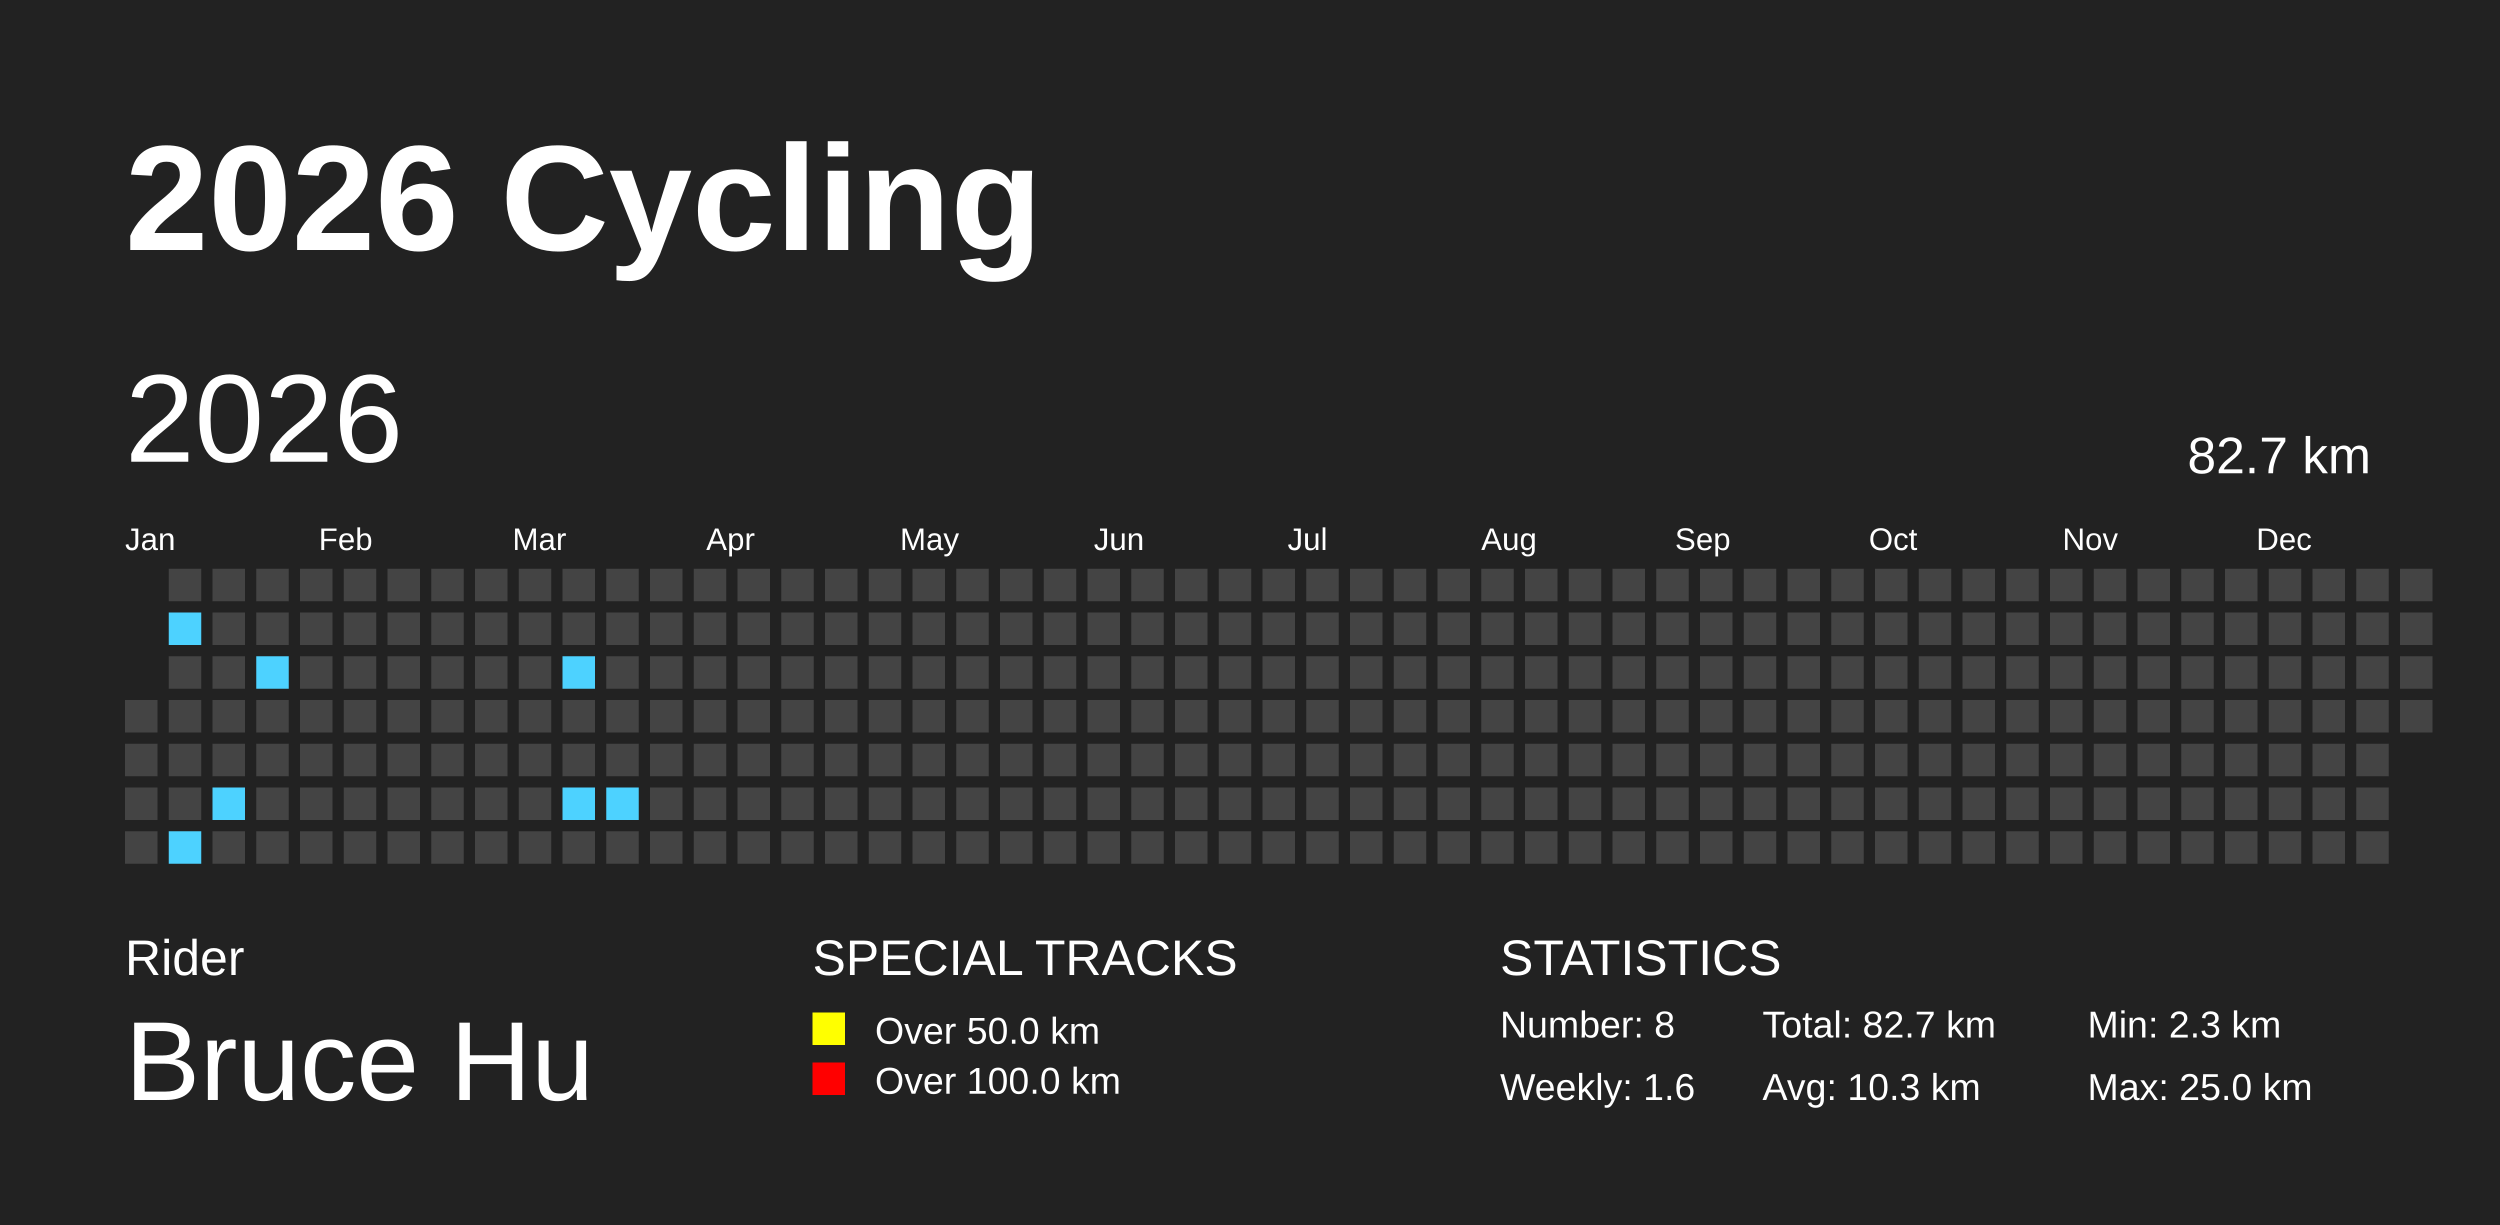
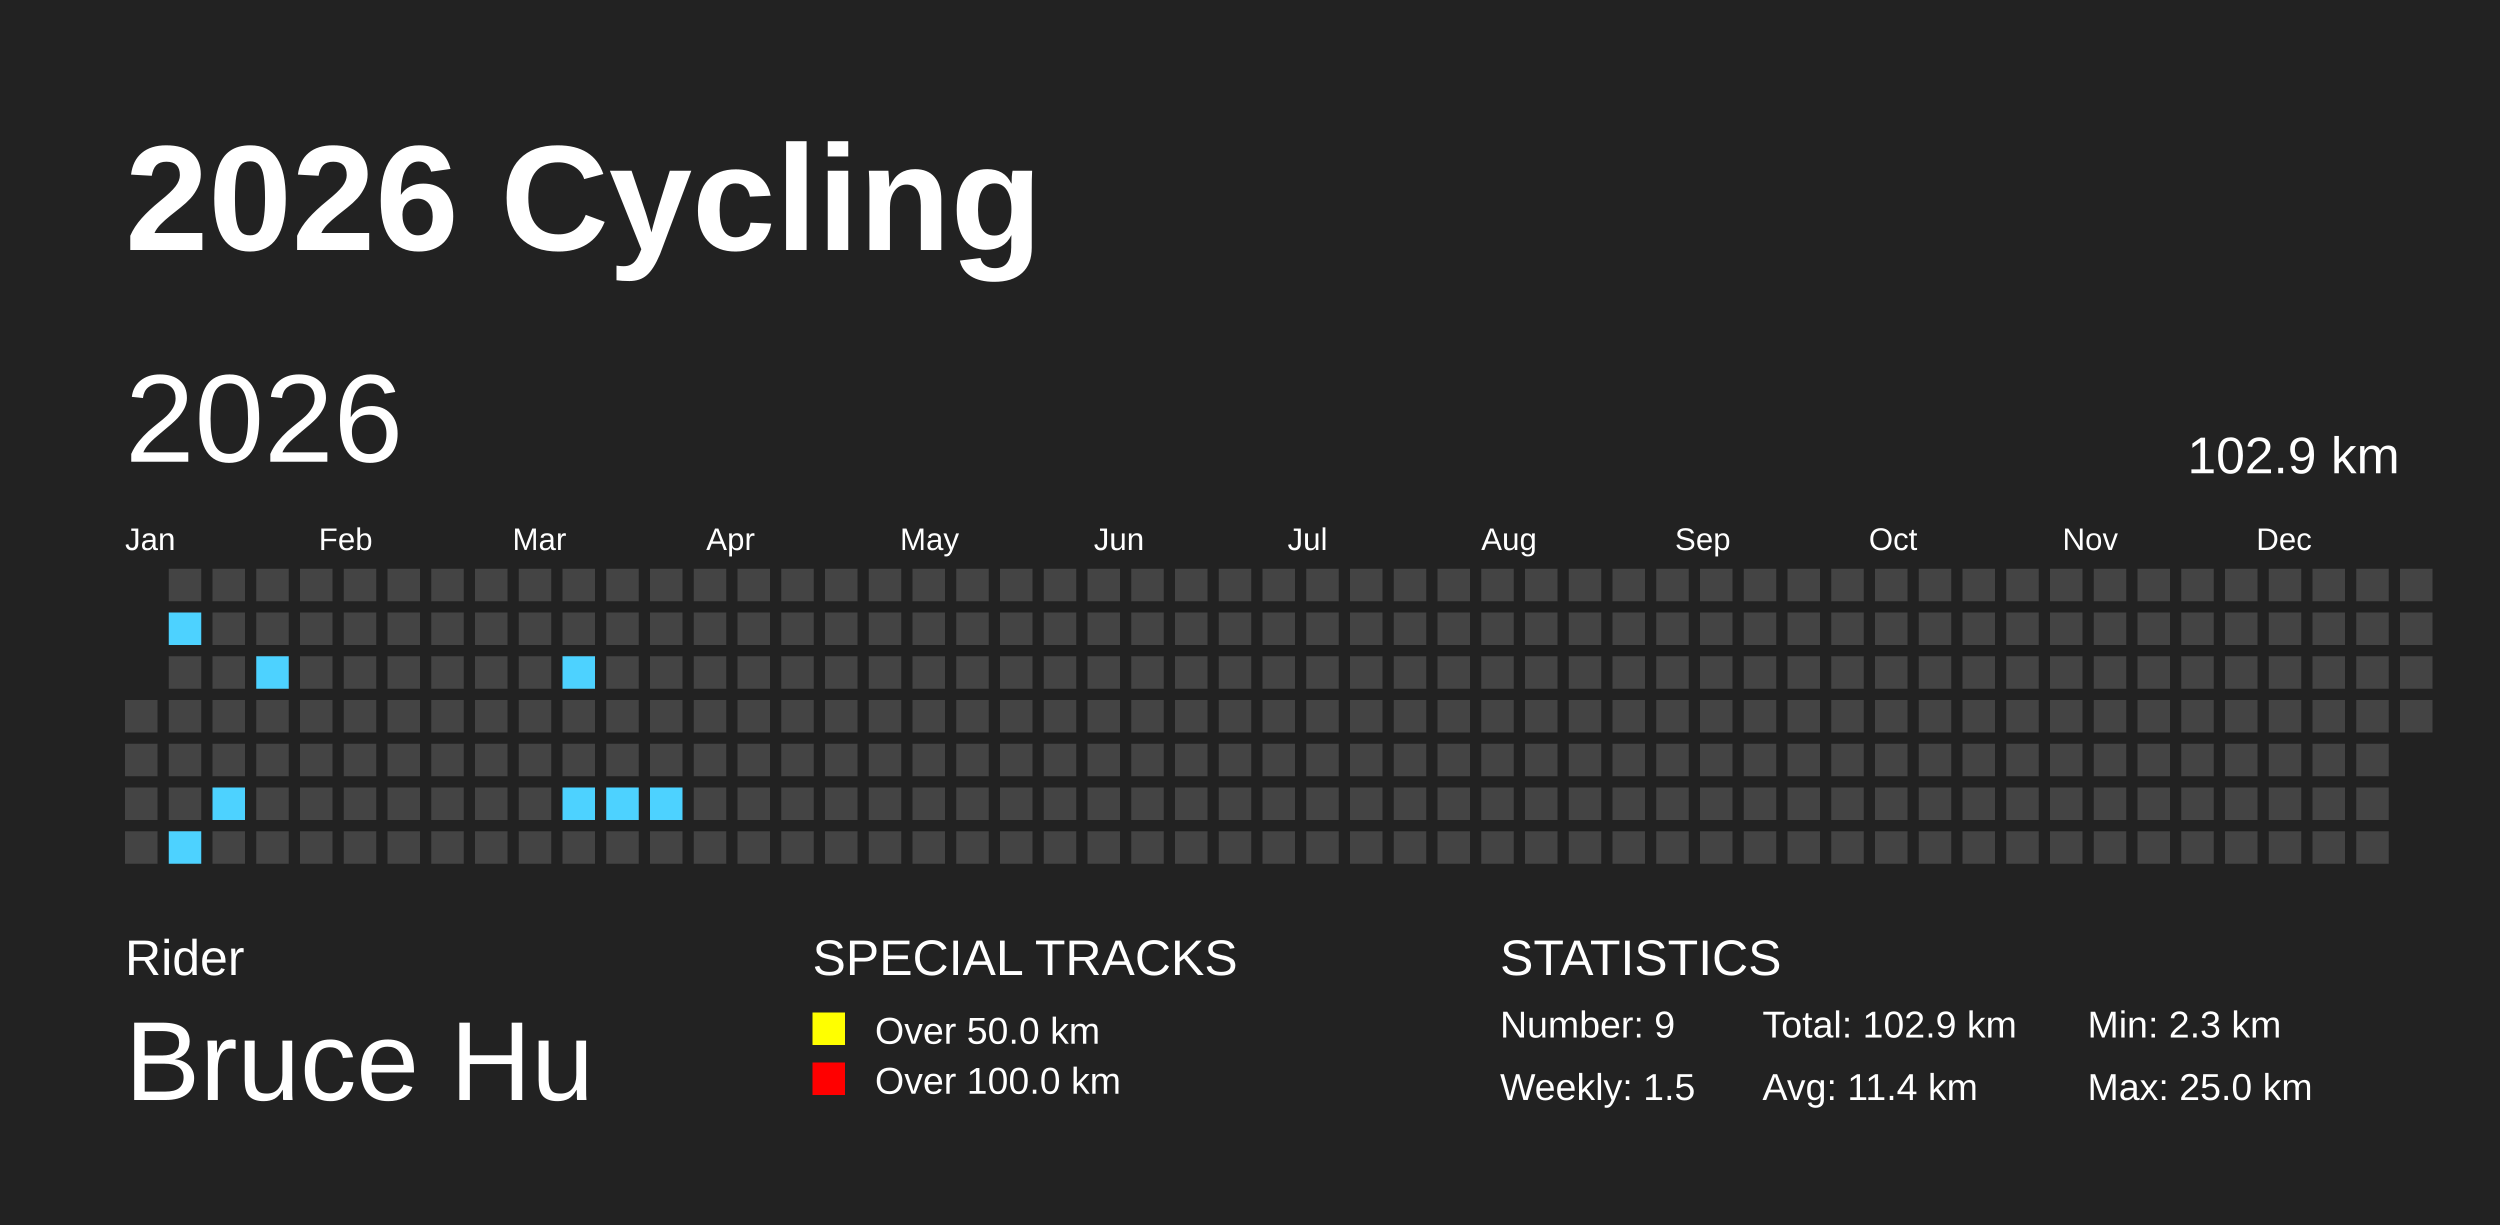
<svg xmlns="http://www.w3.org/2000/svg" baseProfile="full" height="98mm" version="1.1" viewBox="0,0,200,98" width="200mm">
  <defs />
  <rect fill="#222222" height="98" width="200" x="0" y="0" />
  <text fill="#FFFFFF" style="font-size:12px; font-family:Arial; font-weight:bold;" x="10" y="20">2026 Cycling</text>
  <text fill="#FFFFFF" style="font-size:4px; font-family:Arial" x="10" y="78">Rider</text>
  <text fill="#FFFFFF" style="font-size:9px; font-family:Arial" x="10" y="88">Bruce Hu</text>
  <text fill="#FFFFFF" style="font-size:4px; font-family:Arial" x="65" y="78">SPECIAL TRACKS</text>
  <rect fill="yellow" height="2.6" width="2.6" x="65" y="81" />
  <text fill="#FFFFFF" style="font-size:3px; font-family:Arial" x="70" y="83.5">Over 50.0 km</text>
  <rect fill="red" height="2.6" width="2.6" x="65" y="85" />
  <text fill="#FFFFFF" style="font-size:3px; font-family:Arial" x="70" y="87.5">Over 100.0 km</text>
  <text fill="#FFFFFF" style="font-size:4px; font-family:Arial" x="120" y="78">STATISTICS</text>
-   <text fill="#FFFFFF" style="font-size:3px; font-family:Arial" x="120" y="83">Number: 8</text>
-   <text fill="#FFFFFF" style="font-size:3px; font-family:Arial" x="120" y="88">Weekly: 1.6</text>
-   <text fill="#FFFFFF" style="font-size:3px; font-family:Arial" x="141" y="83">Total: 82.7 km</text>
-   <text fill="#FFFFFF" style="font-size:3px; font-family:Arial" x="141" y="88">Avg: 10.3 km</text>
+   <text fill="#FFFFFF" style="font-size:3px; font-family:Arial" x="120" y="83">Number: 9</text>
+   <text fill="#FFFFFF" style="font-size:3px; font-family:Arial" x="120" y="88">Weekly: 1.5</text>
+   <text fill="#FFFFFF" style="font-size:3px; font-family:Arial" x="141" y="83">Total: 102.9 km</text>
+   <text fill="#FFFFFF" style="font-size:3px; font-family:Arial" x="141" y="88">Avg: 11.4 km</text>
  <text fill="#FFFFFF" style="font-size:3px; font-family:Arial" x="167" y="83">Min: 2.3 km</text>
  <text fill="#FFFFFF" style="font-size:3px; font-family:Arial" x="167" y="88">Max: 25.0 km</text>
  <text dominant-baseline="hanging" fill="#FFFFFF" style="font-size:10.0px; font-family:Arial;" x="10" y="30">2026</text>
-   <text dominant-baseline="hanging" fill="#FFFFFF" style="font-size:4.125px; font-family:Arial;" x="175" y="35">82.7 km</text>
+   <text dominant-baseline="hanging" fill="#FFFFFF" style="font-size:4.125px; font-family:Arial;" x="175" y="35">102.9 km</text>
  <text fill="#FFFFFF" style="font-size:2.5px; font-family:Arial" x="10.0" y="44">Jan</text>
  <text fill="#FFFFFF" style="font-size:2.5px; font-family:Arial" x="25.5" y="44">Feb</text>
  <text fill="#FFFFFF" style="font-size:2.5px; font-family:Arial" x="41.0" y="44">Mar</text>
  <text fill="#FFFFFF" style="font-size:2.5px; font-family:Arial" x="56.5" y="44">Apr</text>
  <text fill="#FFFFFF" style="font-size:2.5px; font-family:Arial" x="72.0" y="44">May</text>
  <text fill="#FFFFFF" style="font-size:2.5px; font-family:Arial" x="87.5" y="44">Jun</text>
  <text fill="#FFFFFF" style="font-size:2.5px; font-family:Arial" x="103.0" y="44">Jul</text>
  <text fill="#FFFFFF" style="font-size:2.5px; font-family:Arial" x="118.5" y="44">Aug</text>
  <text fill="#FFFFFF" style="font-size:2.5px; font-family:Arial" x="134.0" y="44">Sep</text>
  <text fill="#FFFFFF" style="font-size:2.5px; font-family:Arial" x="149.5" y="44">Oct</text>
  <text fill="#FFFFFF" style="font-size:2.5px; font-family:Arial" x="165.0" y="44">Nov</text>
  <text fill="#FFFFFF" style="font-size:2.5px; font-family:Arial" x="180.5" y="44">Dec</text>
  <rect fill="#444444" height="2.6" width="2.6" x="10.0" y="56.0" />
  <rect fill="#444444" height="2.6" width="2.6" x="10.0" y="59.5" />
  <rect fill="#444444" height="2.6" width="2.6" x="10.0" y="63.0" />
  <rect fill="#444444" height="2.6" width="2.6" x="10.0" y="66.5" />
  <rect fill="#444444" height="2.6" width="2.6" x="13.5" y="45.5" />
  <rect fill="#4DD2FF" height="2.6" width="2.6" x="13.5" y="49.0" />
  <rect fill="#444444" height="2.6" width="2.6" x="13.5" y="52.5" />
  <rect fill="#444444" height="2.6" width="2.6" x="13.5" y="56.0" />
  <rect fill="#444444" height="2.6" width="2.6" x="13.5" y="59.5" />
  <rect fill="#444444" height="2.6" width="2.6" x="13.5" y="63.0" />
  <rect fill="#4DD2FF" height="2.6" width="2.6" x="13.5" y="66.5" />
  <rect fill="#444444" height="2.6" width="2.6" x="17.0" y="45.5" />
  <rect fill="#444444" height="2.6" width="2.6" x="17.0" y="49.0" />
  <rect fill="#444444" height="2.6" width="2.6" x="17.0" y="52.5" />
  <rect fill="#444444" height="2.6" width="2.6" x="17.0" y="56.0" />
  <rect fill="#444444" height="2.6" width="2.6" x="17.0" y="59.5" />
  <rect fill="#4DD2FF" height="2.6" width="2.6" x="17.0" y="63.0" />
  <rect fill="#444444" height="2.6" width="2.6" x="17.0" y="66.5" />
  <rect fill="#444444" height="2.6" width="2.6" x="20.5" y="45.5" />
  <rect fill="#444444" height="2.6" width="2.6" x="20.5" y="49.0" />
  <rect fill="#4DD2FF" height="2.6" width="2.6" x="20.5" y="52.5" />
  <rect fill="#444444" height="2.6" width="2.6" x="20.5" y="56.0" />
  <rect fill="#444444" height="2.6" width="2.6" x="20.5" y="59.5" />
  <rect fill="#444444" height="2.6" width="2.6" x="20.5" y="63.0" />
  <rect fill="#444444" height="2.6" width="2.6" x="20.5" y="66.5" />
  <rect fill="#444444" height="2.6" width="2.6" x="24.0" y="45.5" />
  <rect fill="#444444" height="2.6" width="2.6" x="24.0" y="49.0" />
  <rect fill="#444444" height="2.6" width="2.6" x="24.0" y="52.5" />
  <rect fill="#444444" height="2.6" width="2.6" x="24.0" y="56.0" />
  <rect fill="#444444" height="2.6" width="2.6" x="24.0" y="59.5" />
  <rect fill="#444444" height="2.6" width="2.6" x="24.0" y="63.0" />
  <rect fill="#444444" height="2.6" width="2.6" x="24.0" y="66.5" />
  <rect fill="#444444" height="2.6" width="2.6" x="27.5" y="45.5" />
  <rect fill="#444444" height="2.6" width="2.6" x="27.5" y="49.0" />
  <rect fill="#444444" height="2.6" width="2.6" x="27.5" y="52.5" />
  <rect fill="#444444" height="2.6" width="2.6" x="27.5" y="56.0" />
  <rect fill="#444444" height="2.6" width="2.6" x="27.5" y="59.5" />
  <rect fill="#444444" height="2.6" width="2.6" x="27.5" y="63.0" />
  <rect fill="#444444" height="2.6" width="2.6" x="27.5" y="66.5" />
  <rect fill="#444444" height="2.6" width="2.6" x="31.0" y="45.5" />
  <rect fill="#444444" height="2.6" width="2.6" x="31.0" y="49.0" />
  <rect fill="#444444" height="2.6" width="2.6" x="31.0" y="52.5" />
  <rect fill="#444444" height="2.6" width="2.6" x="31.0" y="56.0" />
  <rect fill="#444444" height="2.6" width="2.6" x="31.0" y="59.5" />
  <rect fill="#444444" height="2.6" width="2.6" x="31.0" y="63.0" />
  <rect fill="#444444" height="2.6" width="2.6" x="31.0" y="66.5" />
  <rect fill="#444444" height="2.6" width="2.6" x="34.5" y="45.5" />
  <rect fill="#444444" height="2.6" width="2.6" x="34.5" y="49.0" />
  <rect fill="#444444" height="2.6" width="2.6" x="34.5" y="52.5" />
  <rect fill="#444444" height="2.6" width="2.6" x="34.5" y="56.0" />
  <rect fill="#444444" height="2.6" width="2.6" x="34.5" y="59.5" />
  <rect fill="#444444" height="2.6" width="2.6" x="34.5" y="63.0" />
  <rect fill="#444444" height="2.6" width="2.6" x="34.5" y="66.5" />
  <rect fill="#444444" height="2.6" width="2.6" x="38.0" y="45.5" />
  <rect fill="#444444" height="2.6" width="2.6" x="38.0" y="49.0" />
  <rect fill="#444444" height="2.6" width="2.6" x="38.0" y="52.5" />
  <rect fill="#444444" height="2.6" width="2.6" x="38.0" y="56.0" />
  <rect fill="#444444" height="2.6" width="2.6" x="38.0" y="59.5" />
  <rect fill="#444444" height="2.6" width="2.6" x="38.0" y="63.0" />
  <rect fill="#444444" height="2.6" width="2.6" x="38.0" y="66.5" />
  <rect fill="#444444" height="2.6" width="2.6" x="41.5" y="45.5" />
  <rect fill="#444444" height="2.6" width="2.6" x="41.5" y="49.0" />
  <rect fill="#444444" height="2.6" width="2.6" x="41.5" y="52.5" />
  <rect fill="#444444" height="2.6" width="2.6" x="41.5" y="56.0" />
  <rect fill="#444444" height="2.6" width="2.6" x="41.5" y="59.5" />
  <rect fill="#444444" height="2.6" width="2.6" x="41.5" y="63.0" />
  <rect fill="#444444" height="2.6" width="2.6" x="41.5" y="66.5" />
  <rect fill="#444444" height="2.6" width="2.6" x="45.0" y="45.5" />
  <rect fill="#444444" height="2.6" width="2.6" x="45.0" y="49.0" />
  <rect fill="#4DD2FF" height="2.6" width="2.6" x="45.0" y="52.5" />
  <rect fill="#444444" height="2.6" width="2.6" x="45.0" y="56.0" />
  <rect fill="#444444" height="2.6" width="2.6" x="45.0" y="59.5" />
  <rect fill="#4DD2FF" height="2.6" width="2.6" x="45.0" y="63.0" />
  <rect fill="#444444" height="2.6" width="2.6" x="45.0" y="66.5" />
  <rect fill="#444444" height="2.6" width="2.6" x="48.5" y="45.5" />
  <rect fill="#444444" height="2.6" width="2.6" x="48.5" y="49.0" />
  <rect fill="#444444" height="2.6" width="2.6" x="48.5" y="52.5" />
  <rect fill="#444444" height="2.6" width="2.6" x="48.5" y="56.0" />
  <rect fill="#444444" height="2.6" width="2.6" x="48.5" y="59.5" />
  <rect fill="#4DD2FF" height="2.6" width="2.6" x="48.5" y="63.0" />
  <rect fill="#444444" height="2.6" width="2.6" x="48.5" y="66.5" />
  <rect fill="#444444" height="2.6" width="2.6" x="52.0" y="45.5" />
  <rect fill="#444444" height="2.6" width="2.6" x="52.0" y="49.0" />
  <rect fill="#444444" height="2.6" width="2.6" x="52.0" y="52.5" />
  <rect fill="#444444" height="2.6" width="2.6" x="52.0" y="56.0" />
  <rect fill="#444444" height="2.6" width="2.6" x="52.0" y="59.5" />
-   <rect fill="#444444" height="2.6" width="2.6" x="52.0" y="63.0" />
+   <rect fill="#4DD2FF" height="2.6" width="2.6" x="52.0" y="63.0" />
  <rect fill="#444444" height="2.6" width="2.6" x="52.0" y="66.5" />
  <rect fill="#444444" height="2.6" width="2.6" x="55.5" y="45.5" />
  <rect fill="#444444" height="2.6" width="2.6" x="55.5" y="49.0" />
  <rect fill="#444444" height="2.6" width="2.6" x="55.5" y="52.5" />
  <rect fill="#444444" height="2.6" width="2.6" x="55.5" y="56.0" />
  <rect fill="#444444" height="2.6" width="2.6" x="55.5" y="59.5" />
  <rect fill="#444444" height="2.6" width="2.6" x="55.5" y="63.0" />
  <rect fill="#444444" height="2.6" width="2.6" x="55.5" y="66.5" />
  <rect fill="#444444" height="2.6" width="2.6" x="59.0" y="45.5" />
  <rect fill="#444444" height="2.6" width="2.6" x="59.0" y="49.0" />
  <rect fill="#444444" height="2.6" width="2.6" x="59.0" y="52.5" />
  <rect fill="#444444" height="2.6" width="2.6" x="59.0" y="56.0" />
  <rect fill="#444444" height="2.6" width="2.6" x="59.0" y="59.5" />
  <rect fill="#444444" height="2.6" width="2.6" x="59.0" y="63.0" />
  <rect fill="#444444" height="2.6" width="2.6" x="59.0" y="66.5" />
  <rect fill="#444444" height="2.6" width="2.6" x="62.5" y="45.5" />
  <rect fill="#444444" height="2.6" width="2.6" x="62.5" y="49.0" />
  <rect fill="#444444" height="2.6" width="2.6" x="62.5" y="52.5" />
  <rect fill="#444444" height="2.6" width="2.6" x="62.5" y="56.0" />
  <rect fill="#444444" height="2.6" width="2.6" x="62.5" y="59.5" />
  <rect fill="#444444" height="2.6" width="2.6" x="62.5" y="63.0" />
  <rect fill="#444444" height="2.6" width="2.6" x="62.5" y="66.5" />
  <rect fill="#444444" height="2.6" width="2.6" x="66.0" y="45.5" />
  <rect fill="#444444" height="2.6" width="2.6" x="66.0" y="49.0" />
  <rect fill="#444444" height="2.6" width="2.6" x="66.0" y="52.5" />
  <rect fill="#444444" height="2.6" width="2.6" x="66.0" y="56.0" />
  <rect fill="#444444" height="2.6" width="2.6" x="66.0" y="59.5" />
  <rect fill="#444444" height="2.6" width="2.6" x="66.0" y="63.0" />
  <rect fill="#444444" height="2.6" width="2.6" x="66.0" y="66.5" />
  <rect fill="#444444" height="2.6" width="2.6" x="69.5" y="45.5" />
  <rect fill="#444444" height="2.6" width="2.6" x="69.5" y="49.0" />
  <rect fill="#444444" height="2.6" width="2.6" x="69.5" y="52.5" />
  <rect fill="#444444" height="2.6" width="2.6" x="69.5" y="56.0" />
  <rect fill="#444444" height="2.6" width="2.6" x="69.5" y="59.5" />
  <rect fill="#444444" height="2.6" width="2.6" x="69.5" y="63.0" />
  <rect fill="#444444" height="2.6" width="2.6" x="69.5" y="66.5" />
  <rect fill="#444444" height="2.6" width="2.6" x="73.0" y="45.5" />
  <rect fill="#444444" height="2.6" width="2.6" x="73.0" y="49.0" />
  <rect fill="#444444" height="2.6" width="2.6" x="73.0" y="52.5" />
  <rect fill="#444444" height="2.6" width="2.6" x="73.0" y="56.0" />
  <rect fill="#444444" height="2.6" width="2.6" x="73.0" y="59.5" />
  <rect fill="#444444" height="2.6" width="2.6" x="73.0" y="63.0" />
  <rect fill="#444444" height="2.6" width="2.6" x="73.0" y="66.5" />
  <rect fill="#444444" height="2.6" width="2.6" x="76.5" y="45.5" />
  <rect fill="#444444" height="2.6" width="2.6" x="76.5" y="49.0" />
  <rect fill="#444444" height="2.6" width="2.6" x="76.5" y="52.5" />
  <rect fill="#444444" height="2.6" width="2.6" x="76.5" y="56.0" />
  <rect fill="#444444" height="2.6" width="2.6" x="76.5" y="59.5" />
  <rect fill="#444444" height="2.6" width="2.6" x="76.5" y="63.0" />
  <rect fill="#444444" height="2.6" width="2.6" x="76.5" y="66.5" />
  <rect fill="#444444" height="2.6" width="2.6" x="80.0" y="45.5" />
  <rect fill="#444444" height="2.6" width="2.6" x="80.0" y="49.0" />
  <rect fill="#444444" height="2.6" width="2.6" x="80.0" y="52.5" />
  <rect fill="#444444" height="2.6" width="2.6" x="80.0" y="56.0" />
  <rect fill="#444444" height="2.6" width="2.6" x="80.0" y="59.5" />
  <rect fill="#444444" height="2.6" width="2.6" x="80.0" y="63.0" />
  <rect fill="#444444" height="2.6" width="2.6" x="80.0" y="66.5" />
  <rect fill="#444444" height="2.6" width="2.6" x="83.5" y="45.5" />
  <rect fill="#444444" height="2.6" width="2.6" x="83.5" y="49.0" />
  <rect fill="#444444" height="2.6" width="2.6" x="83.5" y="52.5" />
  <rect fill="#444444" height="2.6" width="2.6" x="83.5" y="56.0" />
  <rect fill="#444444" height="2.6" width="2.6" x="83.5" y="59.5" />
  <rect fill="#444444" height="2.6" width="2.6" x="83.5" y="63.0" />
  <rect fill="#444444" height="2.6" width="2.6" x="83.5" y="66.5" />
  <rect fill="#444444" height="2.6" width="2.6" x="87.0" y="45.5" />
  <rect fill="#444444" height="2.6" width="2.6" x="87.0" y="49.0" />
  <rect fill="#444444" height="2.6" width="2.6" x="87.0" y="52.5" />
  <rect fill="#444444" height="2.6" width="2.6" x="87.0" y="56.0" />
  <rect fill="#444444" height="2.6" width="2.6" x="87.0" y="59.5" />
  <rect fill="#444444" height="2.6" width="2.6" x="87.0" y="63.0" />
  <rect fill="#444444" height="2.6" width="2.6" x="87.0" y="66.5" />
  <rect fill="#444444" height="2.6" width="2.6" x="90.5" y="45.5" />
  <rect fill="#444444" height="2.6" width="2.6" x="90.5" y="49.0" />
  <rect fill="#444444" height="2.6" width="2.6" x="90.5" y="52.5" />
  <rect fill="#444444" height="2.6" width="2.6" x="90.5" y="56.0" />
  <rect fill="#444444" height="2.6" width="2.6" x="90.5" y="59.5" />
  <rect fill="#444444" height="2.6" width="2.6" x="90.5" y="63.0" />
  <rect fill="#444444" height="2.6" width="2.6" x="90.5" y="66.5" />
  <rect fill="#444444" height="2.6" width="2.6" x="94.0" y="45.5" />
  <rect fill="#444444" height="2.6" width="2.6" x="94.0" y="49.0" />
  <rect fill="#444444" height="2.6" width="2.6" x="94.0" y="52.5" />
  <rect fill="#444444" height="2.6" width="2.6" x="94.0" y="56.0" />
  <rect fill="#444444" height="2.6" width="2.6" x="94.0" y="59.5" />
  <rect fill="#444444" height="2.6" width="2.6" x="94.0" y="63.0" />
  <rect fill="#444444" height="2.6" width="2.6" x="94.0" y="66.5" />
  <rect fill="#444444" height="2.6" width="2.6" x="97.5" y="45.5" />
  <rect fill="#444444" height="2.6" width="2.6" x="97.5" y="49.0" />
  <rect fill="#444444" height="2.6" width="2.6" x="97.5" y="52.5" />
  <rect fill="#444444" height="2.6" width="2.6" x="97.5" y="56.0" />
  <rect fill="#444444" height="2.6" width="2.6" x="97.5" y="59.5" />
  <rect fill="#444444" height="2.6" width="2.6" x="97.5" y="63.0" />
  <rect fill="#444444" height="2.6" width="2.6" x="97.5" y="66.5" />
  <rect fill="#444444" height="2.6" width="2.6" x="101.0" y="45.5" />
  <rect fill="#444444" height="2.6" width="2.6" x="101.0" y="49.0" />
  <rect fill="#444444" height="2.6" width="2.6" x="101.0" y="52.5" />
  <rect fill="#444444" height="2.6" width="2.6" x="101.0" y="56.0" />
  <rect fill="#444444" height="2.6" width="2.6" x="101.0" y="59.5" />
  <rect fill="#444444" height="2.6" width="2.6" x="101.0" y="63.0" />
  <rect fill="#444444" height="2.6" width="2.6" x="101.0" y="66.5" />
  <rect fill="#444444" height="2.6" width="2.6" x="104.5" y="45.5" />
  <rect fill="#444444" height="2.6" width="2.6" x="104.5" y="49.0" />
  <rect fill="#444444" height="2.6" width="2.6" x="104.5" y="52.5" />
  <rect fill="#444444" height="2.6" width="2.6" x="104.5" y="56.0" />
  <rect fill="#444444" height="2.6" width="2.6" x="104.5" y="59.5" />
  <rect fill="#444444" height="2.6" width="2.6" x="104.5" y="63.0" />
  <rect fill="#444444" height="2.6" width="2.6" x="104.5" y="66.5" />
  <rect fill="#444444" height="2.6" width="2.6" x="108.0" y="45.5" />
  <rect fill="#444444" height="2.6" width="2.6" x="108.0" y="49.0" />
  <rect fill="#444444" height="2.6" width="2.6" x="108.0" y="52.5" />
  <rect fill="#444444" height="2.6" width="2.6" x="108.0" y="56.0" />
  <rect fill="#444444" height="2.6" width="2.6" x="108.0" y="59.5" />
  <rect fill="#444444" height="2.6" width="2.6" x="108.0" y="63.0" />
  <rect fill="#444444" height="2.6" width="2.6" x="108.0" y="66.5" />
  <rect fill="#444444" height="2.6" width="2.6" x="111.5" y="45.5" />
  <rect fill="#444444" height="2.6" width="2.6" x="111.5" y="49.0" />
  <rect fill="#444444" height="2.6" width="2.6" x="111.5" y="52.5" />
  <rect fill="#444444" height="2.6" width="2.6" x="111.5" y="56.0" />
  <rect fill="#444444" height="2.6" width="2.6" x="111.5" y="59.5" />
  <rect fill="#444444" height="2.6" width="2.6" x="111.5" y="63.0" />
  <rect fill="#444444" height="2.6" width="2.6" x="111.5" y="66.5" />
  <rect fill="#444444" height="2.6" width="2.6" x="115.0" y="45.5" />
  <rect fill="#444444" height="2.6" width="2.6" x="115.0" y="49.0" />
  <rect fill="#444444" height="2.6" width="2.6" x="115.0" y="52.5" />
  <rect fill="#444444" height="2.6" width="2.6" x="115.0" y="56.0" />
  <rect fill="#444444" height="2.6" width="2.6" x="115.0" y="59.5" />
  <rect fill="#444444" height="2.6" width="2.6" x="115.0" y="63.0" />
  <rect fill="#444444" height="2.6" width="2.6" x="115.0" y="66.5" />
  <rect fill="#444444" height="2.6" width="2.6" x="118.5" y="45.5" />
  <rect fill="#444444" height="2.6" width="2.6" x="118.5" y="49.0" />
  <rect fill="#444444" height="2.6" width="2.6" x="118.5" y="52.5" />
  <rect fill="#444444" height="2.6" width="2.6" x="118.5" y="56.0" />
  <rect fill="#444444" height="2.6" width="2.6" x="118.5" y="59.5" />
  <rect fill="#444444" height="2.6" width="2.6" x="118.5" y="63.0" />
  <rect fill="#444444" height="2.6" width="2.6" x="118.5" y="66.5" />
  <rect fill="#444444" height="2.6" width="2.6" x="122.0" y="45.5" />
  <rect fill="#444444" height="2.6" width="2.6" x="122.0" y="49.0" />
  <rect fill="#444444" height="2.6" width="2.6" x="122.0" y="52.5" />
  <rect fill="#444444" height="2.6" width="2.6" x="122.0" y="56.0" />
  <rect fill="#444444" height="2.6" width="2.6" x="122.0" y="59.5" />
  <rect fill="#444444" height="2.6" width="2.6" x="122.0" y="63.0" />
  <rect fill="#444444" height="2.6" width="2.6" x="122.0" y="66.5" />
  <rect fill="#444444" height="2.6" width="2.6" x="125.5" y="45.5" />
  <rect fill="#444444" height="2.6" width="2.6" x="125.5" y="49.0" />
  <rect fill="#444444" height="2.6" width="2.6" x="125.5" y="52.5" />
  <rect fill="#444444" height="2.6" width="2.6" x="125.5" y="56.0" />
  <rect fill="#444444" height="2.6" width="2.6" x="125.5" y="59.5" />
  <rect fill="#444444" height="2.6" width="2.6" x="125.5" y="63.0" />
  <rect fill="#444444" height="2.6" width="2.6" x="125.5" y="66.5" />
  <rect fill="#444444" height="2.6" width="2.6" x="129.0" y="45.5" />
  <rect fill="#444444" height="2.6" width="2.6" x="129.0" y="49.0" />
  <rect fill="#444444" height="2.6" width="2.6" x="129.0" y="52.5" />
  <rect fill="#444444" height="2.6" width="2.6" x="129.0" y="56.0" />
  <rect fill="#444444" height="2.6" width="2.6" x="129.0" y="59.5" />
  <rect fill="#444444" height="2.6" width="2.6" x="129.0" y="63.0" />
  <rect fill="#444444" height="2.6" width="2.6" x="129.0" y="66.5" />
  <rect fill="#444444" height="2.6" width="2.6" x="132.5" y="45.5" />
  <rect fill="#444444" height="2.6" width="2.6" x="132.5" y="49.0" />
  <rect fill="#444444" height="2.6" width="2.6" x="132.5" y="52.5" />
  <rect fill="#444444" height="2.6" width="2.6" x="132.5" y="56.0" />
  <rect fill="#444444" height="2.6" width="2.6" x="132.5" y="59.5" />
  <rect fill="#444444" height="2.6" width="2.6" x="132.5" y="63.0" />
  <rect fill="#444444" height="2.6" width="2.6" x="132.5" y="66.5" />
  <rect fill="#444444" height="2.6" width="2.6" x="136.0" y="45.5" />
  <rect fill="#444444" height="2.6" width="2.6" x="136.0" y="49.0" />
  <rect fill="#444444" height="2.6" width="2.6" x="136.0" y="52.5" />
  <rect fill="#444444" height="2.6" width="2.6" x="136.0" y="56.0" />
  <rect fill="#444444" height="2.6" width="2.6" x="136.0" y="59.5" />
  <rect fill="#444444" height="2.6" width="2.6" x="136.0" y="63.0" />
  <rect fill="#444444" height="2.6" width="2.6" x="136.0" y="66.5" />
  <rect fill="#444444" height="2.6" width="2.6" x="139.5" y="45.5" />
  <rect fill="#444444" height="2.6" width="2.6" x="139.5" y="49.0" />
  <rect fill="#444444" height="2.6" width="2.6" x="139.5" y="52.5" />
  <rect fill="#444444" height="2.6" width="2.6" x="139.5" y="56.0" />
  <rect fill="#444444" height="2.6" width="2.6" x="139.5" y="59.5" />
  <rect fill="#444444" height="2.6" width="2.6" x="139.5" y="63.0" />
  <rect fill="#444444" height="2.6" width="2.6" x="139.5" y="66.5" />
  <rect fill="#444444" height="2.6" width="2.6" x="143.0" y="45.5" />
  <rect fill="#444444" height="2.6" width="2.6" x="143.0" y="49.0" />
  <rect fill="#444444" height="2.6" width="2.6" x="143.0" y="52.5" />
  <rect fill="#444444" height="2.6" width="2.6" x="143.0" y="56.0" />
  <rect fill="#444444" height="2.6" width="2.6" x="143.0" y="59.5" />
  <rect fill="#444444" height="2.6" width="2.6" x="143.0" y="63.0" />
  <rect fill="#444444" height="2.6" width="2.6" x="143.0" y="66.5" />
  <rect fill="#444444" height="2.6" width="2.6" x="146.5" y="45.5" />
  <rect fill="#444444" height="2.6" width="2.6" x="146.5" y="49.0" />
  <rect fill="#444444" height="2.6" width="2.6" x="146.5" y="52.5" />
  <rect fill="#444444" height="2.6" width="2.6" x="146.5" y="56.0" />
  <rect fill="#444444" height="2.6" width="2.6" x="146.5" y="59.5" />
  <rect fill="#444444" height="2.6" width="2.6" x="146.5" y="63.0" />
  <rect fill="#444444" height="2.6" width="2.6" x="146.5" y="66.5" />
  <rect fill="#444444" height="2.6" width="2.6" x="150.0" y="45.5" />
  <rect fill="#444444" height="2.6" width="2.6" x="150.0" y="49.0" />
  <rect fill="#444444" height="2.6" width="2.6" x="150.0" y="52.5" />
  <rect fill="#444444" height="2.6" width="2.6" x="150.0" y="56.0" />
  <rect fill="#444444" height="2.6" width="2.6" x="150.0" y="59.5" />
  <rect fill="#444444" height="2.6" width="2.6" x="150.0" y="63.0" />
  <rect fill="#444444" height="2.6" width="2.6" x="150.0" y="66.5" />
  <rect fill="#444444" height="2.6" width="2.6" x="153.5" y="45.5" />
  <rect fill="#444444" height="2.6" width="2.6" x="153.5" y="49.0" />
  <rect fill="#444444" height="2.6" width="2.6" x="153.5" y="52.5" />
  <rect fill="#444444" height="2.6" width="2.6" x="153.5" y="56.0" />
  <rect fill="#444444" height="2.6" width="2.6" x="153.5" y="59.5" />
  <rect fill="#444444" height="2.6" width="2.6" x="153.5" y="63.0" />
  <rect fill="#444444" height="2.6" width="2.6" x="153.5" y="66.5" />
  <rect fill="#444444" height="2.6" width="2.6" x="157.0" y="45.5" />
  <rect fill="#444444" height="2.6" width="2.6" x="157.0" y="49.0" />
  <rect fill="#444444" height="2.6" width="2.6" x="157.0" y="52.5" />
  <rect fill="#444444" height="2.6" width="2.6" x="157.0" y="56.0" />
  <rect fill="#444444" height="2.6" width="2.6" x="157.0" y="59.5" />
  <rect fill="#444444" height="2.6" width="2.6" x="157.0" y="63.0" />
  <rect fill="#444444" height="2.6" width="2.6" x="157.0" y="66.5" />
  <rect fill="#444444" height="2.6" width="2.6" x="160.5" y="45.5" />
  <rect fill="#444444" height="2.6" width="2.6" x="160.5" y="49.0" />
  <rect fill="#444444" height="2.6" width="2.6" x="160.5" y="52.5" />
  <rect fill="#444444" height="2.6" width="2.6" x="160.5" y="56.0" />
  <rect fill="#444444" height="2.6" width="2.6" x="160.5" y="59.5" />
  <rect fill="#444444" height="2.6" width="2.6" x="160.5" y="63.0" />
  <rect fill="#444444" height="2.6" width="2.6" x="160.5" y="66.5" />
  <rect fill="#444444" height="2.6" width="2.6" x="164.0" y="45.5" />
  <rect fill="#444444" height="2.6" width="2.6" x="164.0" y="49.0" />
  <rect fill="#444444" height="2.6" width="2.6" x="164.0" y="52.5" />
  <rect fill="#444444" height="2.6" width="2.6" x="164.0" y="56.0" />
  <rect fill="#444444" height="2.6" width="2.6" x="164.0" y="59.5" />
  <rect fill="#444444" height="2.6" width="2.6" x="164.0" y="63.0" />
  <rect fill="#444444" height="2.6" width="2.6" x="164.0" y="66.5" />
  <rect fill="#444444" height="2.6" width="2.6" x="167.5" y="45.5" />
  <rect fill="#444444" height="2.6" width="2.6" x="167.5" y="49.0" />
  <rect fill="#444444" height="2.6" width="2.6" x="167.5" y="52.5" />
  <rect fill="#444444" height="2.6" width="2.6" x="167.5" y="56.0" />
  <rect fill="#444444" height="2.6" width="2.6" x="167.5" y="59.5" />
  <rect fill="#444444" height="2.6" width="2.6" x="167.5" y="63.0" />
  <rect fill="#444444" height="2.6" width="2.6" x="167.5" y="66.5" />
  <rect fill="#444444" height="2.6" width="2.6" x="171.0" y="45.5" />
  <rect fill="#444444" height="2.6" width="2.6" x="171.0" y="49.0" />
  <rect fill="#444444" height="2.6" width="2.6" x="171.0" y="52.5" />
  <rect fill="#444444" height="2.6" width="2.6" x="171.0" y="56.0" />
  <rect fill="#444444" height="2.6" width="2.6" x="171.0" y="59.5" />
  <rect fill="#444444" height="2.6" width="2.6" x="171.0" y="63.0" />
  <rect fill="#444444" height="2.6" width="2.6" x="171.0" y="66.5" />
  <rect fill="#444444" height="2.6" width="2.6" x="174.5" y="45.5" />
  <rect fill="#444444" height="2.6" width="2.6" x="174.5" y="49.0" />
  <rect fill="#444444" height="2.6" width="2.6" x="174.5" y="52.5" />
  <rect fill="#444444" height="2.6" width="2.6" x="174.5" y="56.0" />
  <rect fill="#444444" height="2.6" width="2.6" x="174.5" y="59.5" />
  <rect fill="#444444" height="2.6" width="2.6" x="174.5" y="63.0" />
  <rect fill="#444444" height="2.6" width="2.6" x="174.5" y="66.5" />
  <rect fill="#444444" height="2.6" width="2.6" x="178.0" y="45.5" />
  <rect fill="#444444" height="2.6" width="2.6" x="178.0" y="49.0" />
  <rect fill="#444444" height="2.6" width="2.6" x="178.0" y="52.5" />
  <rect fill="#444444" height="2.6" width="2.6" x="178.0" y="56.0" />
  <rect fill="#444444" height="2.6" width="2.6" x="178.0" y="59.5" />
  <rect fill="#444444" height="2.6" width="2.6" x="178.0" y="63.0" />
  <rect fill="#444444" height="2.6" width="2.6" x="178.0" y="66.5" />
  <rect fill="#444444" height="2.6" width="2.6" x="181.5" y="45.5" />
  <rect fill="#444444" height="2.6" width="2.6" x="181.5" y="49.0" />
  <rect fill="#444444" height="2.6" width="2.6" x="181.5" y="52.5" />
  <rect fill="#444444" height="2.6" width="2.6" x="181.5" y="56.0" />
  <rect fill="#444444" height="2.6" width="2.6" x="181.5" y="59.5" />
  <rect fill="#444444" height="2.6" width="2.6" x="181.5" y="63.0" />
  <rect fill="#444444" height="2.6" width="2.6" x="181.5" y="66.5" />
  <rect fill="#444444" height="2.6" width="2.6" x="185.0" y="45.5" />
  <rect fill="#444444" height="2.6" width="2.6" x="185.0" y="49.0" />
  <rect fill="#444444" height="2.6" width="2.6" x="185.0" y="52.5" />
  <rect fill="#444444" height="2.6" width="2.6" x="185.0" y="56.0" />
  <rect fill="#444444" height="2.6" width="2.6" x="185.0" y="59.5" />
  <rect fill="#444444" height="2.6" width="2.6" x="185.0" y="63.0" />
  <rect fill="#444444" height="2.6" width="2.6" x="185.0" y="66.5" />
  <rect fill="#444444" height="2.6" width="2.6" x="188.5" y="45.5" />
  <rect fill="#444444" height="2.6" width="2.6" x="188.5" y="49.0" />
  <rect fill="#444444" height="2.6" width="2.6" x="188.5" y="52.5" />
  <rect fill="#444444" height="2.6" width="2.6" x="188.5" y="56.0" />
  <rect fill="#444444" height="2.6" width="2.6" x="188.5" y="59.5" />
  <rect fill="#444444" height="2.6" width="2.6" x="188.5" y="63.0" />
  <rect fill="#444444" height="2.6" width="2.6" x="188.5" y="66.5" />
  <rect fill="#444444" height="2.6" width="2.6" x="192.0" y="45.5" />
  <rect fill="#444444" height="2.6" width="2.6" x="192.0" y="49.0" />
  <rect fill="#444444" height="2.6" width="2.6" x="192.0" y="52.5" />
  <rect fill="#444444" height="2.6" width="2.6" x="192.0" y="56.0" />
</svg>
